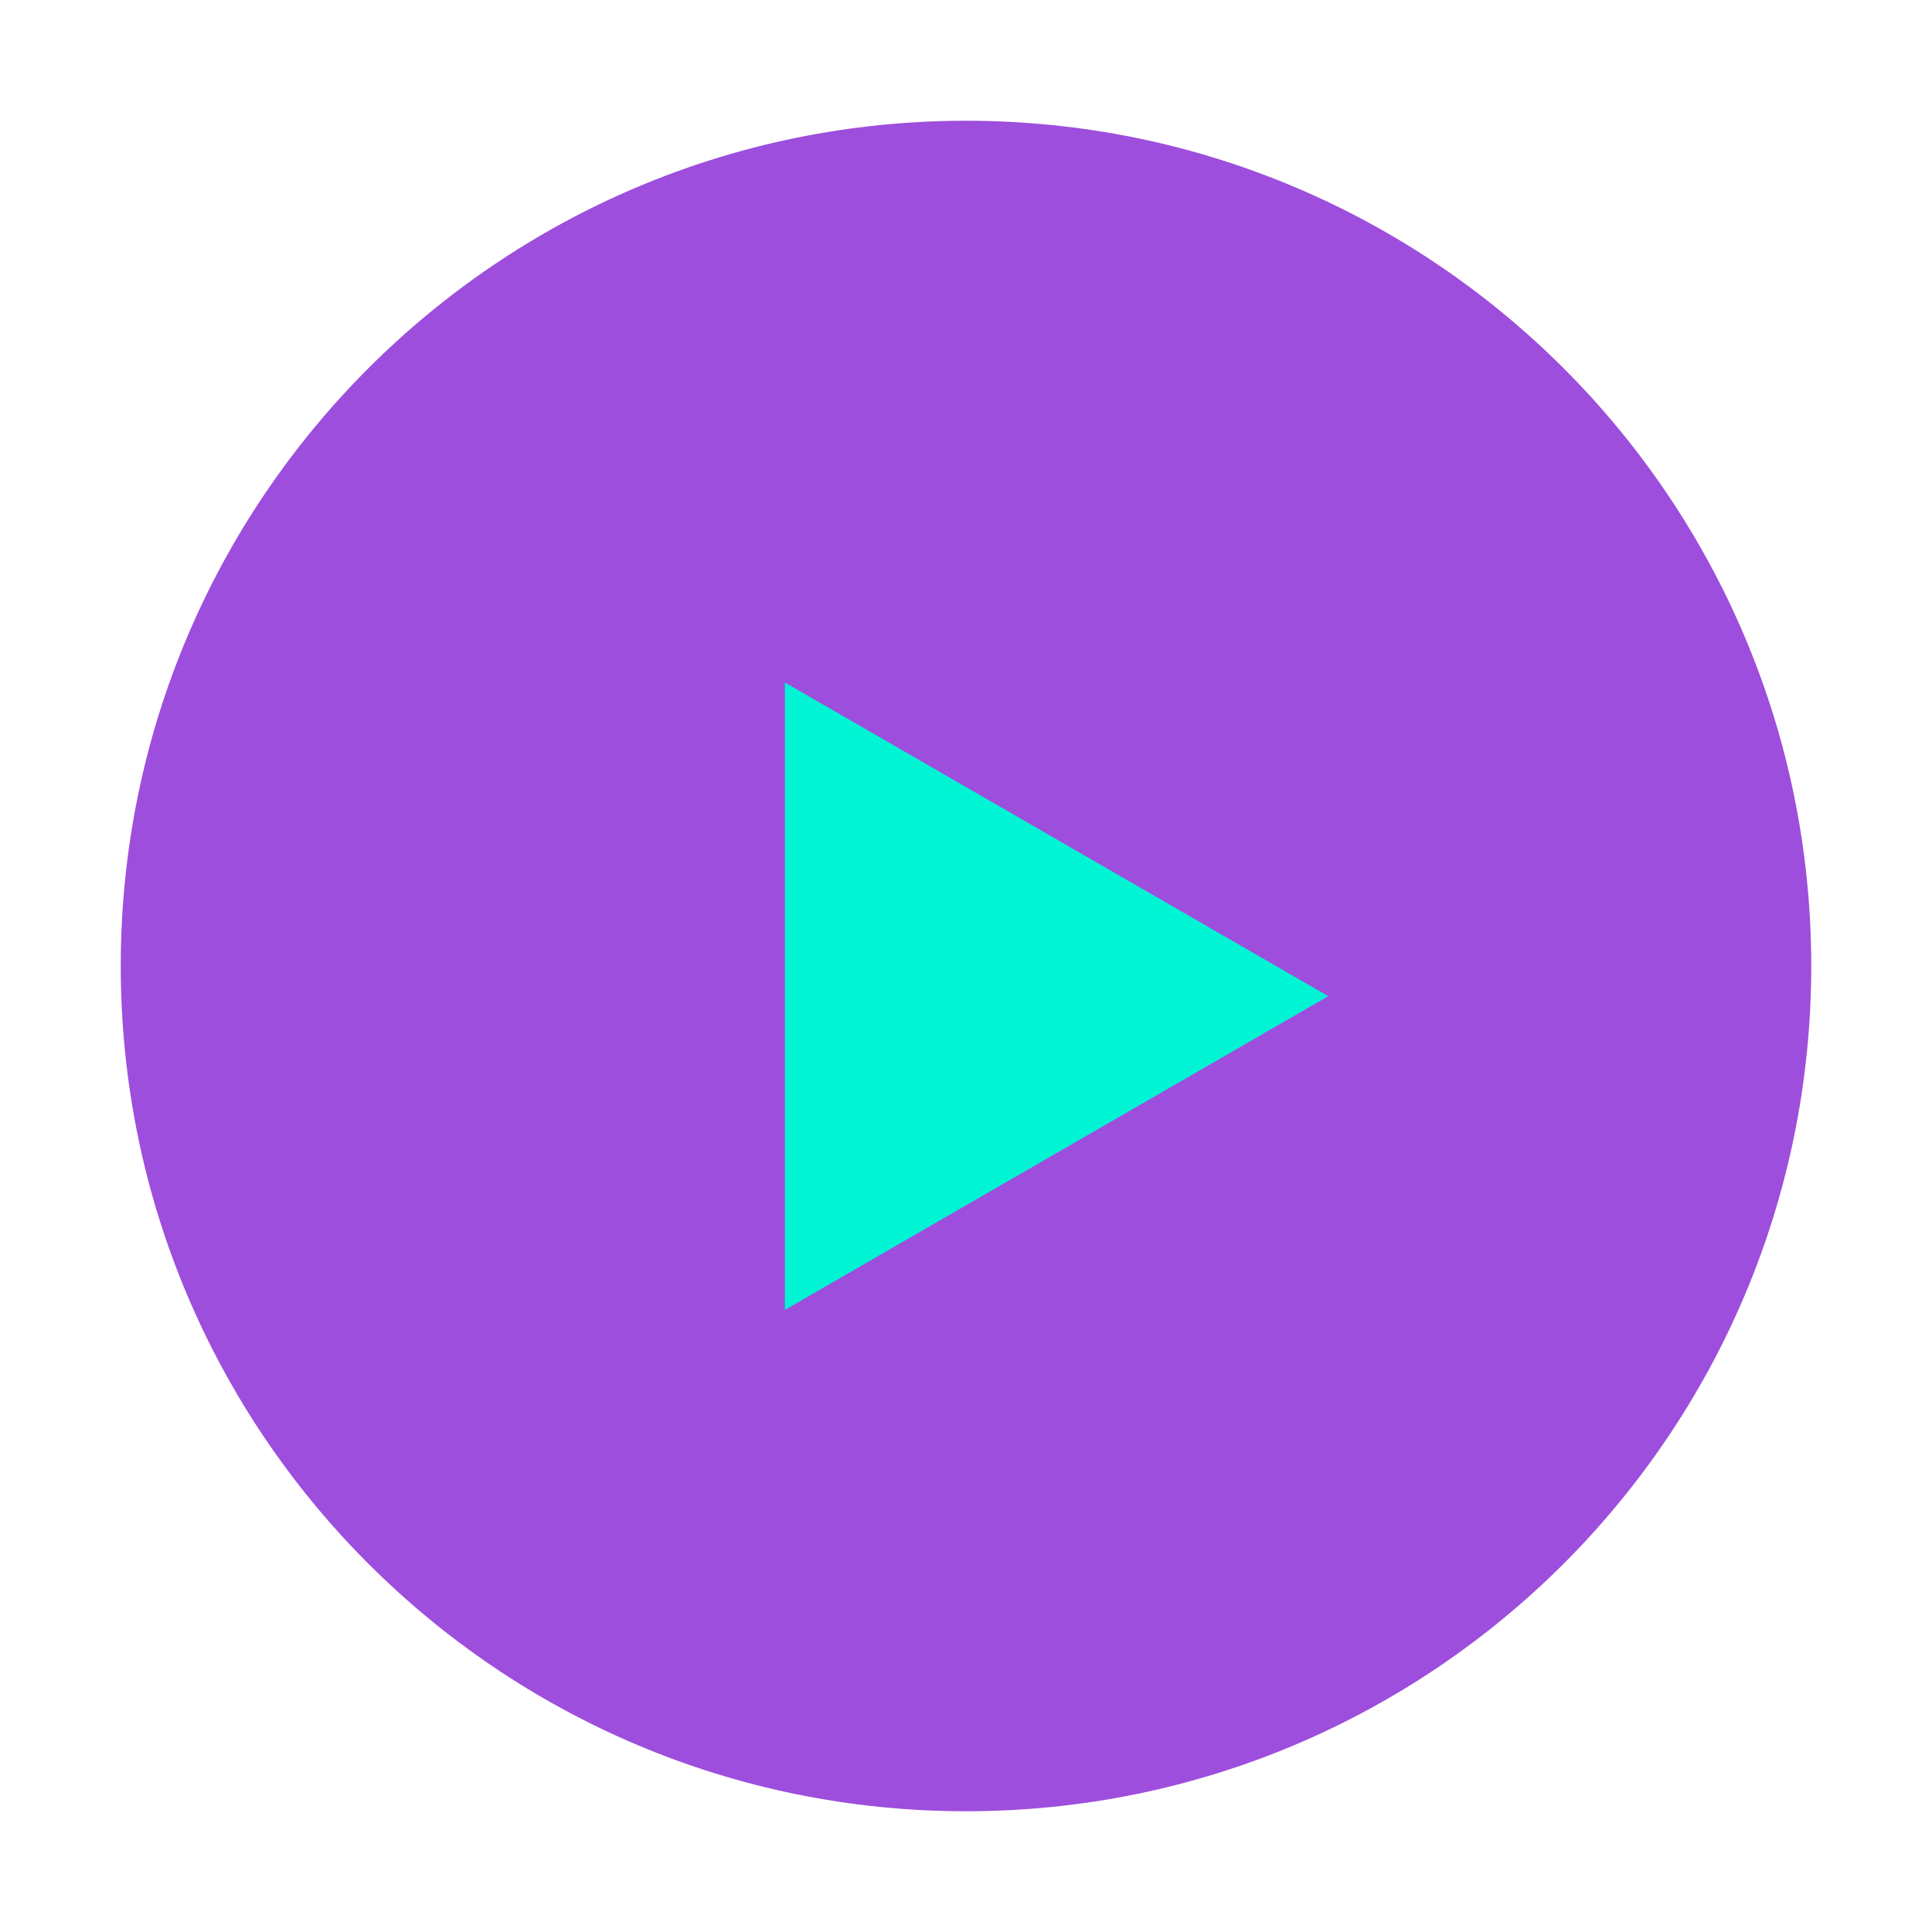
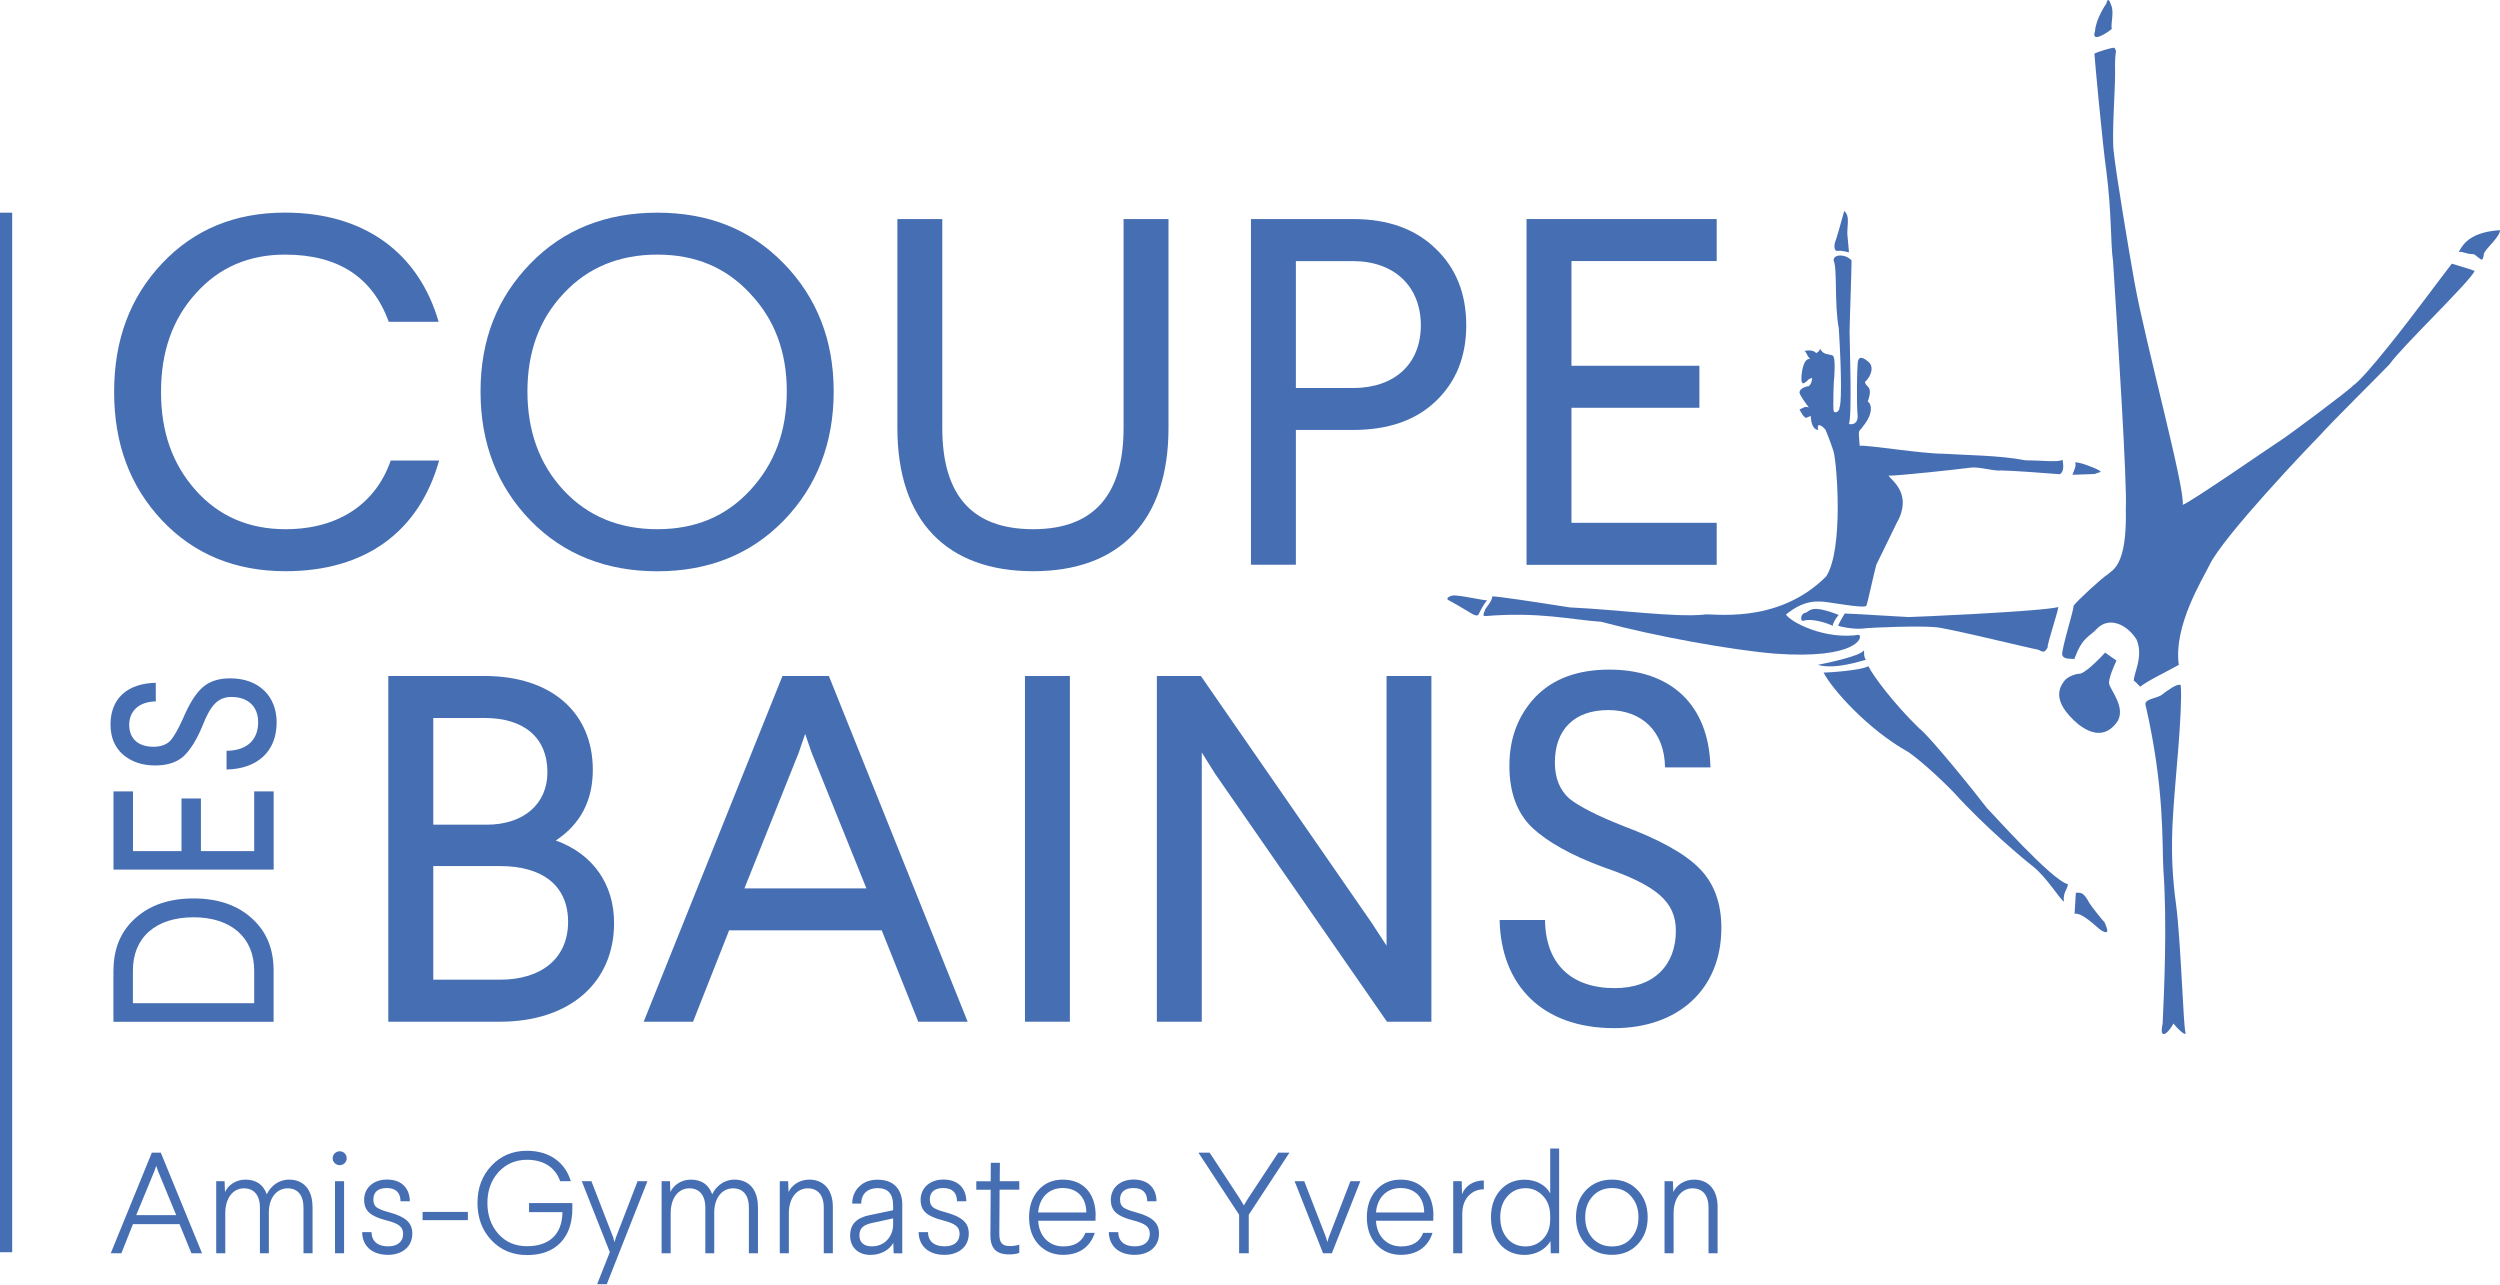
- <svg xmlns="http://www.w3.org/2000/svg" width="32" height="32" viewBox="0 0 32 32" fill="none">
-   <path d="M16 2C8.268 2 2 8.268 2 16s6.268 14 14 14 14-6.268 14-14S23.732 2 16 2z" fill="#9D4EDD" />
-   <path d="M22 16.5l-9 5.196V11.304L22 16.5z" fill="#00F5D4" />
+ <svg xmlns="http://www.w3.org/2000/svg" id="Calque_1" data-name="Calque 1" viewBox="0 0 352.89 181.27">
+   <defs>
+     <style>
+       .cls-1 {
+         fill-rule: evenodd;
+       }
+ 
+       .cls-1, .cls-2 {
+         fill: #466eb3;
+       }
+     </style>
+   </defs>
+   <g>
+     <path class="cls-2" d="M61.91,45.42h-7.04c-2.3-6.34-7.18-9.48-14.64-9.48-5.09,0-9.34,1.81-12.62,5.51-3.28,3.63-4.88,8.23-4.88,13.87s1.6,10.18,4.88,13.87c3.28,3.69,7.53,5.51,12.69,5.51,7.74,0,12.83-3.83,14.85-9.69h6.83c-2.79,9.97-10.32,15.62-21.68,15.62-7.04,0-12.9-2.37-17.43-7.18-4.53-4.81-6.76-10.81-6.76-18.13s2.23-13.32,6.76-18.13c4.53-4.81,10.32-7.18,17.36-7.18,11.22,0,18.89,5.72,21.68,15.41Z" />
+     <path class="cls-2" d="M110.64,37.2c4.67,4.81,7.04,10.81,7.04,18.06s-2.37,13.39-7.04,18.2c-4.67,4.81-10.67,7.18-17.85,7.18s-13.25-2.37-17.92-7.18c-4.67-4.81-7.04-10.88-7.04-18.2s2.37-13.25,7.04-18.06c4.67-4.81,10.67-7.18,17.92-7.18s13.18,2.37,17.85,7.18ZM79.54,41.45c-3.42,3.63-5.09,8.23-5.09,13.8s1.67,10.25,5.09,13.94c3.42,3.69,7.88,5.51,13.25,5.51s9.69-1.81,13.11-5.51c3.42-3.7,5.16-8.3,5.16-13.94s-1.74-10.18-5.16-13.8c-3.42-3.7-7.74-5.51-13.11-5.51s-9.83,1.81-13.25,5.51Z" />
+     <path class="cls-2" d="M164.94,30.92v29.49c0,13.11-6.9,20.22-19.1,20.22s-19.17-7.11-19.17-20.22v-29.49h6.34v29.49c0,9.55,4.25,14.29,12.83,14.29s12.76-4.88,12.76-14.29v-29.49h6.34Z" />
+     <path class="cls-2" d="M191.01,30.92c4.88,0,8.78,1.39,11.64,4.18,2.86,2.72,4.32,6.34,4.32,10.81s-1.46,8.02-4.32,10.74c-2.86,2.72-6.76,4.04-11.64,4.04h-8.09v19.03h-6.34V30.92h14.43ZM182.92,36.85v17.92h8.09c5.79,0,9.55-3.35,9.55-8.85s-3.76-9.06-9.55-9.06h-8.09Z" />
+     <path class="cls-2" d="M242.32,30.92v5.93h-20.5v14.78h18.06v5.93h-18.06v16.24h20.5v5.93h-26.84V30.92h26.84Z" />
+   </g>
+   <g>
+     <path class="cls-2" d="M16.02,137c0-3.1,1.03-5.56,3.1-7.4,2.07-1.86,4.81-2.78,8.2-2.78s6.14.92,8.2,2.78c2.07,1.84,3.1,4.3,3.1,7.4v7.23h-22.61v-7.23ZM18.76,141.61h17.12v-4.62c0-4.62-3.23-7.51-8.56-7.51s-8.56,2.84-8.56,7.51v4.62Z" />
+     <path class="cls-2" d="M16.02,111.71h2.75v8.43h6.85v-7.43h2.74v7.43h7.52v-8.43h2.75v11.04h-22.61v-11.04Z" />
+     <path class="cls-2" d="M21.99,96.37v2.64c-2.36.03-3.75,1.35-3.75,3.3s1.26,3.1,3.42,3.1c1.03,0,1.81-.29,2.36-.83.52-.57,1.13-1.63,1.81-3.15.87-2.06,1.78-3.53,2.75-4.39.97-.86,2.26-1.29,3.91-1.29,4.04,0,6.56,2.52,6.56,6.22,0,4.16-2.78,6.57-7.07,6.65v-2.64c2.87-.03,4.46-1.52,4.46-4.04,0-2.29-1.52-3.56-3.75-3.56-1.91,0-2.97,1.12-4.17,4.22-.78,1.86-1.65,3.24-2.58,4.13-.97.89-2.33,1.32-4.04,1.32-1.84,0-3.33-.52-4.52-1.52-1.19-1.03-1.78-2.47-1.78-4.27,0-3.56,2.26-5.79,6.39-5.88Z" />
+   </g>
+   <g>
+     <path class="cls-2" d="M68.41,95.42c9.41,0,15.27,5.16,15.27,13.25,0,4.32-1.74,7.67-5.23,9.97,5.23,1.88,8.23,6.14,8.23,11.64,0,8.44-6.27,13.94-16.11,13.94h-15.76v-48.8h13.59ZM61.16,101.35v15.06h7.53c5.23,0,8.58-2.93,8.58-7.39,0-4.95-3.35-7.67-8.85-7.67h-7.25ZM61.16,122.26v16.03h9.41c5.93,0,9.62-3.07,9.62-8.16s-3.56-7.88-9.62-7.88h-9.41Z" />
+     <path class="cls-2" d="M117,95.42l19.59,48.8h-6.97l-5.16-12.9h-21.54l-5.09,12.9h-6.97l19.59-48.8h6.55ZM113.66,103.58l-.91,2.65-7.67,19.17h17.22l-7.74-19.17-.91-2.65Z" />
+     <path class="cls-2" d="M151.02,95.42v48.8h-6.34v-48.8h6.34Z" />
+     <path class="cls-2" d="M202.05,95.42v48.8h-6.27l-24.26-35-1.88-3v38h-6.34v-48.8h6.21l24.12,34.86,2.09,3.21v-38.07h6.34Z" />
+     <path class="cls-2" d="M241.44,108.32h-6.41c-.07-5.09-3.28-8.09-8.02-8.09s-7.53,2.72-7.53,7.39c0,2.23.7,3.9,2.02,5.09,1.39,1.12,3.97,2.44,7.67,3.9,5.02,1.88,8.58,3.83,10.67,5.93,2.09,2.09,3.14,4.88,3.14,8.44,0,8.71-6.14,14.15-15.13,14.15-10.11,0-15.97-6-16.17-15.27h6.41c.07,6.21,3.7,9.62,9.83,9.62,5.58,0,8.64-3.28,8.64-8.09,0-4.11-2.72-6.41-10.25-8.99-4.53-1.67-7.88-3.56-10.04-5.58-2.16-2.09-3.21-5.02-3.21-8.71,0-3.97,1.26-7.18,3.7-9.76,2.51-2.58,6-3.83,10.39-3.83,8.64,0,14.08,4.88,14.29,13.8Z" />
+   </g>
+   <rect class="cls-2" y="30.02" width="1.72" height="146.74" />
+   <g>
+     <path class="cls-2" d="M22.7,162.71l5.82,14.2h-1.5l-1.68-4.12h-6.57l-1.64,4.12h-1.5l5.8-14.2h1.28ZM22.05,164.56l-.26.75-2.56,6.21h5.64l-2.56-6.21-.26-.75Z" />
+     <path class="cls-2" d="M44.12,170.34v6.57h-1.28v-6.45c0-1.76-.83-2.72-2.23-2.72-1.52,0-2.64,1.3-2.66,3.35v5.82h-1.26v-6.45c0-1.76-.85-2.72-2.25-2.72-1.54,0-2.64,1.34-2.64,3.51v5.66h-1.28v-10.18h1.18l.06,1.54c.41-.95,1.52-1.76,2.88-1.76,1.5,0,2.52.69,3.02,2.07.55-1.14,1.66-2.07,3.14-2.07,2.13,0,3.31,1.5,3.31,3.83Z" />
+     <path class="cls-2" d="M48.94,163.5c0,.55-.45.97-.99.97s-.99-.43-.99-.97.43-.99.99-.99.99.45.99.99ZM48.57,166.73v10.18h-1.28v-10.18h1.28Z" />
+     <path class="cls-2" d="M57.86,169.57h-1.32c-.02-1.24-.67-1.87-1.95-1.87s-1.89.63-1.89,1.6c0,.51.14.87.45,1.12.3.22.87.47,1.74.69,2.35.65,3.31,1.46,3.31,3.02,0,1.85-1.42,3-3.45,3-2.25,0-3.61-1.28-3.63-3.21h1.32c.02,1.28.87,2.01,2.35,2.01,1.38,0,2.11-.71,2.11-1.74s-.59-1.48-2.44-1.95c-2.11-.55-3.06-1.28-3.06-2.88s1.22-2.86,3.23-2.86,3.2,1.18,3.22,3.06Z" />
+     <path class="cls-2" d="M66.04,171.07v1.16h-6.39v-1.16h6.39Z" />
+     <path class="cls-2" d="M80.57,166.73h-1.5c-.65-1.87-2.25-3.02-4.69-3.02-1.62,0-2.96.59-4.02,1.74-1.03,1.16-1.56,2.6-1.56,4.36s.53,3.23,1.56,4.38c1.05,1.16,2.39,1.72,4.04,1.72,3.02,0,4.97-1.58,4.99-4.81h-4.71v-1.28h6.11v.81c0,2.03-.57,3.63-1.68,4.79-1.12,1.16-2.7,1.74-4.71,1.74s-3.71-.69-5.03-2.09-1.97-3.16-1.97-5.27.65-3.85,1.97-5.25,2.98-2.11,5.01-2.11c3.14,0,5.38,1.6,6.19,4.28Z" />
+     <path class="cls-2" d="M91.39,166.73l-5.74,14.54h-1.36l1.79-4.52-3.96-10.02h1.36l3.06,7.89.2.71.22-.71,3.04-7.89h1.38Z" />
+     <path class="cls-2" d="M106.99,170.34v6.57h-1.28v-6.45c0-1.76-.83-2.72-2.23-2.72-1.52,0-2.64,1.3-2.66,3.35v5.82h-1.26v-6.45c0-1.76-.85-2.72-2.25-2.72-1.54,0-2.64,1.34-2.64,3.51v5.66h-1.28v-10.18h1.18l.06,1.54c.41-.95,1.52-1.76,2.88-1.76,1.5,0,2.52.69,3.02,2.07.55-1.14,1.66-2.07,3.14-2.07,2.13,0,3.31,1.5,3.31,3.83Z" />
+     <path class="cls-2" d="M117.56,170.34v6.57h-1.28v-6.45c0-1.76-.85-2.72-2.25-2.72-1.56,0-2.68,1.38-2.68,3.51v5.66h-1.28v-10.18h1.18l.06,1.54c.41-.95,1.54-1.76,2.92-1.76,2.13,0,3.33,1.54,3.33,3.83Z" />
+     <path class="cls-2" d="M127.36,170.12v6.8h-1.22l-.04-1.48c-.55.97-1.74,1.7-3.22,1.7-1.77,0-2.88-1.1-2.88-2.72s.91-2.52,2.76-2.9l3.31-.69v-.67c0-1.64-.73-2.45-2.19-2.45-1.36,0-2.31.75-2.31,2.19h-1.28c.02-.97.34-1.79.99-2.41.67-.65,1.52-.97,2.6-.97,2.25,0,3.49,1.32,3.49,3.61ZM126.07,171.98l-3.06.67c-1.12.26-1.7.71-1.7,1.74,0,.97.63,1.54,1.74,1.54.97,0,1.77-.36,2.35-1.09.45-.59.67-1.26.67-2.01v-.85Z" />
+     <path class="cls-2" d="M136.41,169.57h-1.32c-.02-1.24-.67-1.87-1.95-1.87s-1.89.63-1.89,1.6c0,.51.14.87.45,1.12.3.22.87.47,1.74.69,2.35.65,3.31,1.46,3.31,3.02,0,1.85-1.42,3-3.45,3-2.25,0-3.61-1.28-3.63-3.21h1.32c.02,1.28.87,2.01,2.35,2.01,1.38,0,2.11-.71,2.11-1.74s-.59-1.48-2.44-1.95c-2.11-.55-3.06-1.28-3.06-2.88s1.22-2.86,3.23-2.86,3.2,1.18,3.22,3.06Z" />
+     <path class="cls-2" d="M141.14,164.13l-.02,2.6h2.76v1.2h-2.78l-.04,6.19c0,1.24.32,1.77,1.52,1.77.42,0,.87-.06,1.3-.2v1.16c-.34.14-.83.22-1.44.22-1.79,0-2.66-.83-2.64-2.78l.04-6.35h-2.03v-1.2h2.03l.02-2.6h1.28Z" />
+     <path class="cls-2" d="M154.64,171.6v.71h-8.09c.1,2.21,1.56,3.63,3.53,3.63,1.6,0,2.64-.63,3.13-1.91h1.32c-.63,1.97-2.19,3.1-4.46,3.1-1.4,0-2.55-.49-3.47-1.46-.89-.97-1.34-2.25-1.34-3.83s.43-2.84,1.3-3.83c.87-.99,2.03-1.5,3.47-1.5,2.78,0,4.63,1.85,4.63,5.09ZM146.54,171.15h6.8c0-2.13-1.3-3.45-3.33-3.45s-3.31,1.42-3.47,3.45Z" />
+     <path class="cls-2" d="M163.26,169.57h-1.32c-.02-1.24-.67-1.87-1.95-1.87s-1.89.63-1.89,1.6c0,.51.14.87.45,1.12.3.22.87.47,1.74.69,2.35.65,3.31,1.46,3.31,3.02,0,1.85-1.42,3-3.45,3-2.25,0-3.61-1.28-3.63-3.21h1.32c.02,1.28.87,2.01,2.35,2.01,1.38,0,2.11-.71,2.11-1.74s-.59-1.48-2.44-1.95c-2.11-.55-3.06-1.28-3.06-2.88s1.22-2.86,3.23-2.86,3.2,1.18,3.22,3.06Z" />
+     <path class="cls-2" d="M182.01,162.71l-5.74,8.76v5.44h-1.36v-5.44l-5.74-8.76h1.58l4.26,6.49.57.95.57-.95,4.28-6.49h1.58Z" />
+     <path class="cls-2" d="M192.02,166.73l-4.02,10.18h-1.24l-4.02-10.18h1.36l3.06,7.89.2.71.22-.71,3.04-7.89h1.38Z" />
+     <path class="cls-2" d="M202.32,171.6v.71h-8.09c.1,2.21,1.56,3.63,3.53,3.63,1.6,0,2.64-.63,3.13-1.91h1.32c-.63,1.97-2.19,3.1-4.46,3.1-1.4,0-2.55-.49-3.47-1.46-.89-.97-1.34-2.25-1.34-3.83s.43-2.84,1.3-3.83c.87-.99,2.03-1.5,3.47-1.5,2.78,0,4.63,1.85,4.63,5.09ZM194.23,171.15h6.8c0-2.13-1.3-3.45-3.33-3.45s-3.31,1.42-3.47,3.45Z" />
+     <path class="cls-2" d="M209.45,167.88c-.83,0-1.52.28-2.07.83-.65.63-.97,1.52-.97,2.68v5.52h-1.28v-10.18h1.2l.04,1.85c.4-1.07,1.46-1.95,3.08-1.95v1.26Z" />
+     <path class="cls-2" d="M220.08,162.1v14.81h-1.18l-.04-1.72c-.59,1.03-1.93,1.95-3.65,1.95-1.44,0-2.6-.51-3.47-1.5-.85-.99-1.28-2.27-1.28-3.81s.43-2.82,1.3-3.81c.87-.99,2.03-1.5,3.47-1.5,1.7,0,3.04.87,3.59,1.93v-6.33h1.26ZM212.76,168.88c-.67.77-.99,1.74-.99,2.94s.32,2.19.97,2.96c.65.77,1.52,1.16,2.6,1.16.95,0,1.79-.34,2.45-1.03.69-.71,1.03-1.64,1.03-2.8v-.43c0-1.2-.34-2.17-1.03-2.88-.67-.71-1.48-1.08-2.43-1.08-1.07,0-1.93.39-2.6,1.16Z" />
+     <path class="cls-2" d="M227.53,166.51c1.5,0,2.72.51,3.65,1.5.93.99,1.4,2.27,1.4,3.81s-.47,2.82-1.4,3.81c-.93.99-2.15,1.5-3.65,1.5s-2.72-.51-3.67-1.5c-.93-.99-1.4-2.27-1.4-3.81s.47-2.82,1.4-3.81c.95-.99,2.17-1.5,3.67-1.5ZM224.79,168.88c-.69.77-1.03,1.74-1.03,2.94s.34,2.17,1.03,2.96c.71.77,1.62,1.16,2.76,1.16s2.03-.38,2.7-1.16c.69-.79,1.03-1.77,1.03-2.96s-.34-2.17-1.03-2.94c-.67-.79-1.58-1.18-2.7-1.18s-2.05.39-2.76,1.18Z" />
+     <path class="cls-2" d="M242.45,170.34v6.57h-1.28v-6.45c0-1.76-.85-2.72-2.25-2.72-1.56,0-2.68,1.38-2.68,3.51v5.66h-1.28v-10.18h1.18l.06,1.54c.41-.95,1.54-1.76,2.92-1.76,2.13,0,3.33,1.54,3.33,3.83Z" />
+   </g>
+   <g>
+     <path class="cls-1" d="M293.02,126.02c.66,0,1.04-.2,1.9,1.44.46.71,1.7,2.24,2.16,2.75.2.52.94,1.95-.46,1.13-.76-.52-2.66-2.55-3.78-2.36l.18-2.97Z" />
+     <path class="cls-1" d="M292.92,65.28c.58-.11,2.94.82,3.4,1.13.48.3,0,.2-.66.5-.38,0-3.12.11-3.12.11.2-.61.58-1.23.38-1.73Z" />
+     <path class="cls-1" d="M263.12,91.8c0,.62,0,1.03.28,1.34-.58.09-4.26,1.43-6.8.71.46-.11,5.86-1.13,6.52-2.05Z" />
+     <path class="cls-1" d="M263.74,94.04c.56,1.22,3.48,5.19,7.17,8.77,1.42,1.02,8.42,9.72,9.55,11.25.66.61,9.18,10.23,11.44,10.75,0,.61-.76,1.23-.56,2.45-.58-.3-2.47-3.5-4.45-5.02-1.32-1.03-6.72-5.54-11.06-10.34-2.36-2.45-5.1-4.81-6.42-5.72-5.86-3.27-10.86-8.99-12-11.24.66,0,5.3-.3,6.34-.91Z" />
+     <path class="cls-1" d="M260.32,29.79c.94.71.28,2.46.48,3.68.18,1.64.18,2.16.18,2.16,0,0-1.04-.32-1.6-.21-.66,0-.38-1.13-.38-1.13.28-.71.86-2.86,1.32-4.5Z" />
+     <path class="cls-1" d="M261.36,36.75c0,1.52-.28,8.9-.28,10.11,0,1.54.38,11.97-.1,12.99,0,0,1.24.33,1.24-1.1-.18-1.84-.08-6.86,0-7.36,0-.93.46-1.25,1.5-.33.76.61.58,1.84-.46,2.86.08.82,1.22.41.38,2.77.46.2.94,1.54-.66,3.48-.67,1.02-.67.09-.48,2.75,1.32-.11,8.7,1.13,11.9,1.13,3.12.21,7.84.21,11.54.93,2.36,0,4.64.32,5.2-.09.1.62.28,1.64-.38,2.05-1.22-.11-7-.53-8.22-.53-1.24.11-2.94-.52-4.26-.41-1.52.2-10.78,1.23-11.72,1.13.48.71,3.5,2.66,1.14,6.75-1.32,2.75-2.36,4.81-2.84,5.82-.38,1.32-1.22,5.41-1.42,5.82-.46.41-5.48-.61-6.42-.61-.66,0-2.46-.2-4.92,1.84.76,1.13,5.48,3.57,10.3,2.86.66.32-.38,3.48-11.8,2.66-6.15-.5-16.92-2.45-24.57-4.5-4.34-.3-8.7-1.43-16.34-.81-.38,0-.38-.11,0-1.03.46-.61.94-1.22.94-1.73.38-.11,6.34.82,10.96,1.54,6.62.3,14.84,1.43,18.9,1.02.76-.3,10.3,1.64,17.3-5.41,2.46-3.89,1.5-15.86,1.04-17.6-.38-1.23-1.14-3.07-1.14-3.07-.48-.61-1.32-1.13-1.04,0-.66,0-1.04-.91-1.04-1.95-.66.11-.66.82-1.6-.91.46-.21.74-.52,1.32-.3-.38-.52-1.32-1.75-1.32-2.14.08-.73,1.42-.93,1.22-.82.56-.3.56-1.23.56-1.23l-.46.2c-.28.21-1.14,1.34-1.04-.3,0-.61.28-2.75,1.22-2.55-.56-.61-.56-1.13-.84-1.13.38-.11,1.32-.2,1.7.3.38-.3.28-.09.56-.61.28.52.58.71,1.32.82.48.2.86-.4.67,3.19-.1.3-.18,4.29-.1,4.7.1.52.84.18.84-.43.2-.41.38-3.27-.1-11.15-.66-3.48-.18-8.49-.74-9.61,0-.93,1.7-.93,2.54,0Z" />
+     <path class="cls-1" d="M209.94,84.75c-.38.27-1.08,1.63-1.26,2.04-.25.21-.69,0-1.19-.33-.94-.55-2.4-1.43-3.09-1.78-.38-.27.45-.75,1.19-.61,1.01.06,3.85.68,4.36.68Z" />
+     <path class="cls-1" d="M298.75,93.25c-.38.81-1.14,2.55-1.04,3.27.28,1.02,2.28,3.27,1.24,5.22-1.14,1.73-2.94,2.55-5.58.5-3.98-3.38-2.56-5.31-1.98-6.13.37-.52,1.5-1.02,2.26-1.02,1.04-.3,3.22-2.66,3.5-2.97l1.6,1.13Z" />
+     <g>
+       <path class="cls-1" d="M290.55,85.69c-.1.82-1.62,5.32-1.52,5.73-.48.82-.67.59-1.33.29-1.6-.3-13.32-3.18-14.54-3.18-1.9-.2-8.8,0-10.4.21-1.32.09-3.02-.3-3.3-.41.18-.52.94-1.73.94-1.73.66,0,6.98.4,8.98.5.84,0,18.81-.79,21.17-1.41Z" />
+       <path class="cls-1" d="M259.54,86.8c-.46.52-.84,1.23-.84,1.54-.58-.3-2.84-1.13-4.16-.71-.48.09-.38-1.02.28-1.13.66-.11.56-1.34,4.72.3Z" />
+     </g>
+     <g>
+       <path class="cls-1" d="M307.83,96.75c.28,3.47-.86,14.39-.96,16.33-.08,1.84-.74,7.27.3,14.63.66,5,1.04,17.38,1.32,17.99.18.82-1.32-.71-1.7-1.22-.66,1.32-2.08,2.55-1.52,0,.2-4.39.66-14.11.1-21.79-.2-3.77.2-11.44-2.54-23.3,0-.81,1.88-.81,2.46-1.43.56-.41,2.16-1.63,2.54-1.22Z" />
+       <g>
+         <path class="cls-1" d="M352.89,32.49c0,.93-1.88,2.45-2.26,3.27-.18,1.34-.38.82-.76.62-.46-.32-.46-.52-1.04-.52s-1.32-.41-1.8-.3c.38-.3.86-2.77,5.86-3.07Z" />
+         <g>
+           <path class="cls-1" d="M349.31,38.24c-.56,1.43-10.5,10.92-12,13.17-.86.93-8.5,8.49-9.92,10.13-1.32,1.32-13.52,14.11-15.5,18.2-1.04,2.14-5.1,8.59-4.34,14.11-.67.41-4.82,2.45-5.4,3.07-.28-.11-.56-.62-.94-.82-.1-.93,1.42-3.38.38-5.82-1.42-2.25-3.88-3.18-5.48-1.64-1.32,1.43-2.08,1.13-3.32,4.4-.37-.11-1.5.11-1.7-.61-.08-.93,1.62-6.24,1.62-6.95.56-.73,3.96-3.89,4.82-4.41.56-.61,2.74-1.02,2.54-9.2.2-3.88-1.12-24.04-1.8-34.98-.37-2.55-.18-6.84-.94-12.68-.56-3.98-1.69-16.24-1.69-16.65.38-.2,2.54-.91,2.84-.81.46.91-.01-.23.08,3.56,0,2.66-.48,8.79-.2,11.04.28,2.86,2.08,13.7,2.94,18.51,1.5,8.39,7.18,29.15,6.8,31.4,1.04-.3,13.32-8.81,13.98-9.2.56-.32,9.54-6.97,10.12-7.68,1.6-1.02,7.74-9,9.72-11.65,1.14-1.54,4.17-5.51,4.17-5.51l2.64.81.56.21Z" />
+           <path class="cls-1" d="M297.99.7c.48,1.02-.08,2.66.1,3.38-.56.5-3.02,2.14-2.36.3.1-1.75,1.6-3.89,1.6-3.89,0,0,.2-1.22.66.21Z" />
+         </g>
+       </g>
+     </g>
+   </g>
</svg>
